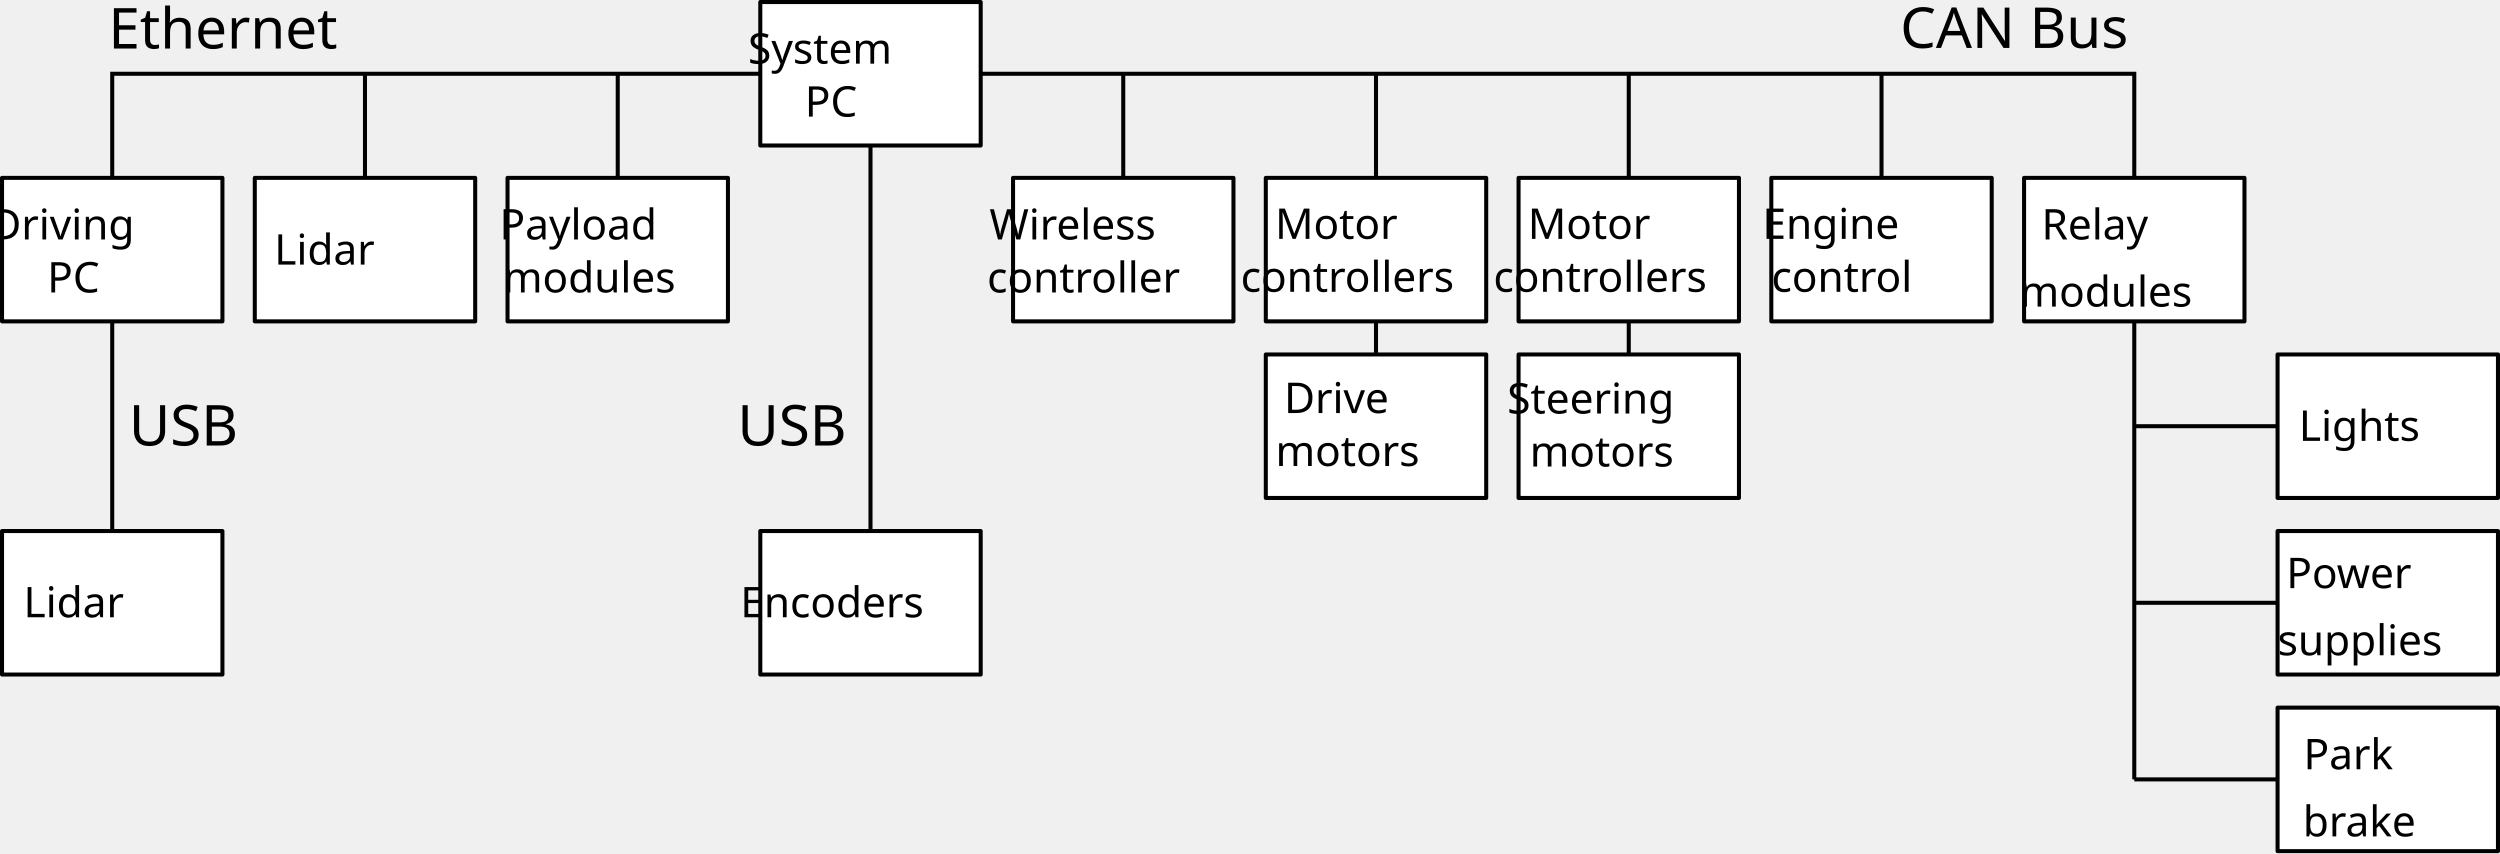
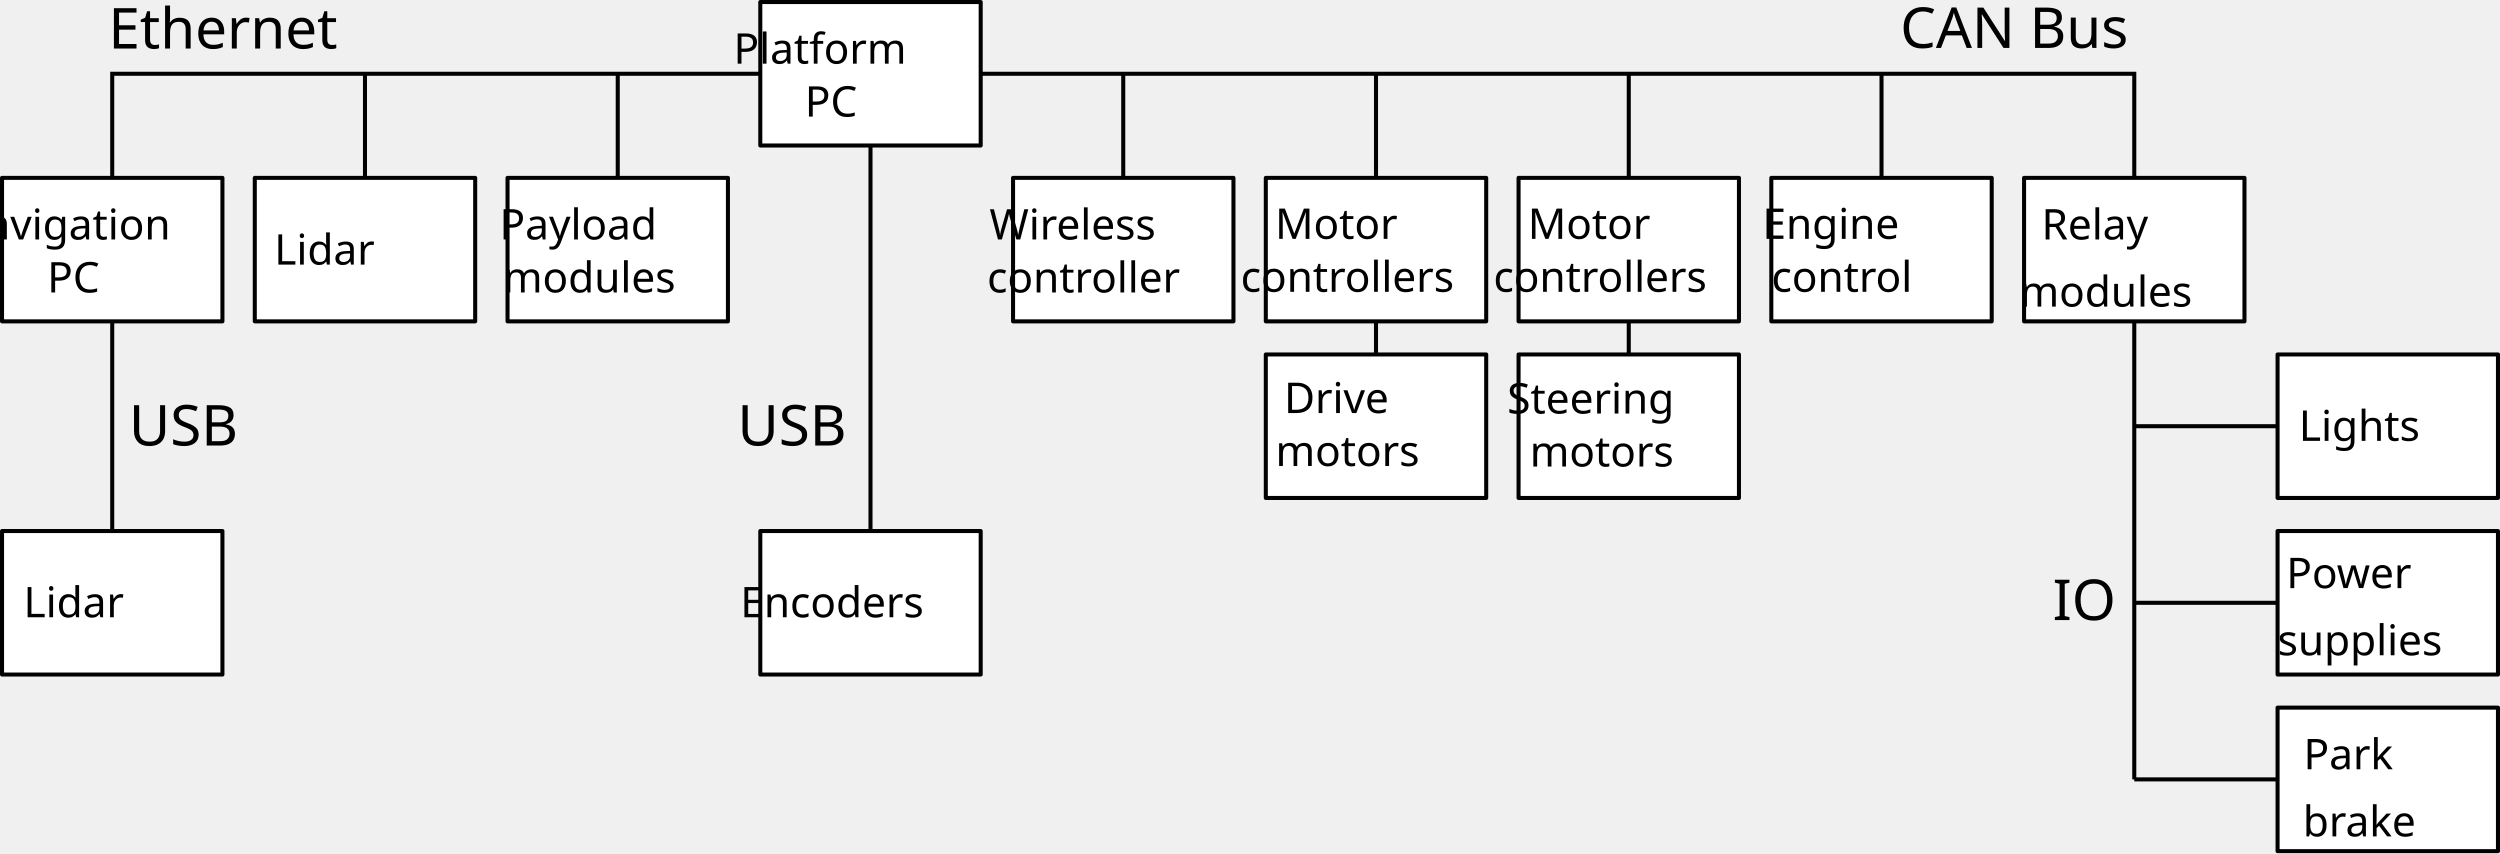
<svg xmlns="http://www.w3.org/2000/svg" width="390pt" height="133.092pt" viewBox="0 0 487.5 166.366" id="svg2" version="1.1">
  <defs id="defs4" />
  <g id="layer1" transform="translate(-1571.429,-914.5484)">
    <g id="g6578" transform="translate(89.11719,62.88171)" />
    <g id="g6595" transform="matrix(0.7888089,0,0,0.7888089,500.8885,175.0827)">
      <rect y="937.946" x="1545.111" height="35.471" width="54.484" id="rect4136-6-1" style="fill:#ffffff;fill-opacity:1;stroke:#000000;stroke-width:1;stroke-linecap:round;stroke-linejoin:round;stroke-miterlimit:4;stroke-dasharray:none;stroke-opacity:1" />
      <text id="text4147-7-7" y="953.177" x="1572.13" style="font-style:normal;font-variant:normal;font-weight:normal;font-stretch:normal;font-size:10.472px;line-height:125%;font-family:cmr10;-inkscape-font-specification:cmr10;text-align:center;letter-spacing:0px;word-spacing:0px;text-anchor:middle;fill:#000000;fill-opacity:1;stroke:none;stroke-width:1px;stroke-linecap:butt;stroke-linejoin:miter;stroke-opacity:1" xml:space="preserve">
-         <tspan y="953.177" x="1572.13" id="tspan4525-1">System</tspan>
+         <tspan y="953.177" x="1572.13" id="tspan4525-1">Platform</tspan>
        <tspan y="966.267" x="1572.13" id="tspan4532-1">PC</tspan>
      </text>
    </g>
    <g id="g6572" transform="matrix(0.7888089,0,0,0.7888089,401.878,140.5022)">
      <rect y="1025.256" x="1733.114" height="35.471" width="54.484" id="rect4136-6-06-6-1" style="fill:#ffffff;fill-opacity:1;stroke:#000000;stroke-width:1;stroke-linecap:round;stroke-linejoin:round;stroke-miterlimit:4;stroke-dasharray:none;stroke-opacity:1" />
      <text id="text4147-7-2-6-7" y="1040.487" x="1760.086" style="font-style:normal;font-variant:normal;font-weight:normal;font-stretch:normal;font-size:10.472px;line-height:125%;font-family:cmr10;-inkscape-font-specification:cmr10;text-align:center;letter-spacing:0px;word-spacing:0px;text-anchor:middle;fill:#000000;fill-opacity:1;stroke:none;stroke-width:1px;stroke-linecap:butt;stroke-linejoin:miter;stroke-opacity:1" xml:space="preserve">
        <tspan y="1040.487" x="1760.086" id="tspan4291-4-0">Wireless</tspan>
        <tspan y="1053.577" x="1760.086" id="tspan4816-4">controller</tspan>
      </text>
    </g>
    <g id="g7087" transform="translate(-98.72039,-3.6367187e-5)">
      <rect y="949.233" x="2015.557" height="27.98" width="42.977" id="rect4136-2-9-0" style="fill:#ffffff;fill-opacity:1;stroke:#000000;stroke-width:0.789;stroke-linecap:round;stroke-linejoin:round;stroke-miterlimit:4;stroke-dasharray:none;stroke-opacity:1" />
      <text id="text4147-93-3-8" y="961.127" x="2036.829" style="font-style:normal;font-variant:normal;font-weight:normal;font-stretch:normal;font-size:8.261px;line-height:125%;font-family:cmr10;-inkscape-font-specification:cmr10;text-align:center;letter-spacing:0px;word-spacing:0px;text-anchor:middle;fill:#000000;fill-opacity:1;stroke:none;stroke-width:1px;stroke-linecap:butt;stroke-linejoin:miter;stroke-opacity:1" xml:space="preserve">
        <tspan y="961.127" x="2036.829" id="tspan4149-1-7-5">Engine</tspan>
        <tspan id="tspan4151-9-4-1" y="971.453" x="2036.829">control</tspan>
      </text>
    </g>
    <rect style="fill:#ffffff;fill-opacity:1;stroke:#000000;stroke-width:0.789;stroke-linecap:round;stroke-linejoin:round;stroke-miterlimit:4;stroke-dasharray:none;stroke-opacity:1" id="rect4136-6-0-2" width="42.977" height="27.98" x="1966.124" y="949.233" />
    <text xml:space="preserve" style="font-style:normal;font-variant:normal;font-weight:normal;font-stretch:normal;font-size:8.261px;line-height:125%;font-family:cmr10;-inkscape-font-specification:cmr10;text-align:center;letter-spacing:0px;word-spacing:0px;text-anchor:middle;fill:#000000;fill-opacity:1;stroke:none;stroke-width:1px;stroke-linecap:butt;stroke-linejoin:miter;stroke-opacity:1" x="1987.437" y="961.247" id="text4147-7-9-2">
      <tspan x="1987.437" y="961.247" id="tspan4151-3-3-9">Relay</tspan>
      <tspan id="tspan4263-7" x="1987.437" y="974.338">modules</tspan>
    </text>
    <rect style="fill:#ffffff;fill-opacity:1;stroke:#000000;stroke-width:0.789;stroke-linecap:round;stroke-linejoin:round;stroke-miterlimit:4;stroke-dasharray:none;stroke-opacity:1" id="rect4136-6-06-2-5" width="42.977" height="27.98" x="2015.557" y="983.669" />
    <text xml:space="preserve" style="font-style:normal;font-variant:normal;font-weight:normal;font-stretch:normal;font-size:8.261px;line-height:125%;font-family:cmr10;-inkscape-font-specification:cmr10;text-align:center;letter-spacing:0px;word-spacing:0px;text-anchor:middle;fill:#000000;fill-opacity:1;stroke:none;stroke-width:1px;stroke-linecap:butt;stroke-linejoin:miter;stroke-opacity:1" x="2036.877" y="1000.511" id="text4147-7-2-2-6">
      <tspan id="tspan4291-6-4" x="2036.877" y="1000.511">Lights</tspan>
    </text>
    <rect style="fill:#ffffff;fill-opacity:1;stroke:#000000;stroke-width:0.789;stroke-linecap:round;stroke-linejoin:round;stroke-miterlimit:4;stroke-dasharray:none;stroke-opacity:1" id="rect4136-6-06-8-06-6" width="42.977" height="27.98" x="2015.557" y="1018.104" />
    <text xml:space="preserve" style="font-style:normal;font-variant:normal;font-weight:normal;font-stretch:normal;font-size:8.261px;line-height:125%;font-family:cmr10;-inkscape-font-specification:cmr10;text-align:center;letter-spacing:0px;word-spacing:0px;text-anchor:middle;fill:#000000;fill-opacity:1;stroke:none;stroke-width:1px;stroke-linecap:butt;stroke-linejoin:miter;stroke-opacity:1" x="2036.981" y="1029.238" id="text4147-7-2-7-1-3">
      <tspan id="tspan4291-9-5-7" x="2036.981" y="1029.238">Power</tspan>
      <tspan id="tspan4319-9-9" x="2036.981" y="1042.329">supplies</tspan>
    </text>
    <rect style="fill:#ffffff;fill-opacity:1;stroke:#000000;stroke-width:0.789;stroke-linecap:round;stroke-linejoin:round;stroke-miterlimit:4;stroke-dasharray:none;stroke-opacity:1" id="rect4136-6-06-8-0-9-7" width="42.977" height="27.98" x="2015.557" y="1052.54" />
    <text xml:space="preserve" style="font-style:normal;font-variant:normal;font-weight:normal;font-stretch:normal;font-size:8.261px;line-height:125%;font-family:cmr10;-inkscape-font-specification:cmr10;text-align:center;letter-spacing:0px;word-spacing:0px;text-anchor:middle;fill:#000000;fill-opacity:1;stroke:none;stroke-width:1px;stroke-linecap:butt;stroke-linejoin:miter;stroke-opacity:1" x="2036.87" y="1064.554" id="text4147-7-2-7-2-0-4">
      <tspan id="tspan4319-7-9-9" x="2036.87" y="1064.554">Park</tspan>
      <tspan id="tspan4350-1-1" x="2036.87" y="1077.644">brake</tspan>
    </text>
    <path style="fill:none;fill-rule:evenodd;stroke:#000000;stroke-width:0.789;stroke-linecap:butt;stroke-linejoin:miter;stroke-miterlimit:4;stroke-dasharray:none;stroke-opacity:1" d="m 1987.613,977.213 0,89.316" id="path5497-0" />
    <path style="fill:none;fill-rule:evenodd;stroke:#000000;stroke-width:0.789;stroke-linecap:butt;stroke-linejoin:miter;stroke-miterlimit:4;stroke-dasharray:none;stroke-opacity:1" d="m 2015.557,1066.53 -27.944,0" id="path5499-8" />
    <path style="fill:none;fill-rule:evenodd;stroke:#000000;stroke-width:0.789;stroke-linecap:butt;stroke-linejoin:miter;stroke-miterlimit:4;stroke-dasharray:none;stroke-opacity:1" d="m 2015.557,1032.094 -27.944,0" id="path5501-5" />
    <path style="fill:none;fill-rule:evenodd;stroke:#000000;stroke-width:0.789;stroke-linecap:butt;stroke-linejoin:miter;stroke-miterlimit:4;stroke-dasharray:none;stroke-opacity:1" d="m 2015.557,997.659 -27.944,0" id="path5503-3" />
    <rect style="fill:#ffffff;fill-opacity:1;stroke:#000000;stroke-width:0.789;stroke-linecap:round;stroke-linejoin:round;stroke-miterlimit:4;stroke-dasharray:none;stroke-opacity:1" id="rect4136-5-7-9" width="42.977" height="27.98" x="1867.549" y="983.669" />
    <text xml:space="preserve" style="font-style:normal;font-variant:normal;font-weight:normal;font-stretch:normal;font-size:8.261px;line-height:125%;font-family:cmr10;-inkscape-font-specification:cmr10;text-align:center;letter-spacing:0px;word-spacing:0px;text-anchor:middle;fill:#000000;fill-opacity:1;stroke:none;stroke-width:1px;stroke-linecap:butt;stroke-linejoin:miter;stroke-opacity:1" x="1889.135" y="995.191" id="text4147-9-3-4">
      <tspan x="1889.135" y="995.191" id="tspan4151-2-6-1">Steering</tspan>
      <tspan id="tspan4446-5" x="1889.135" y="1005.517">motors</tspan>
    </text>
    <rect style="fill:#ffffff;fill-opacity:1;stroke:#000000;stroke-width:0.789;stroke-linecap:round;stroke-linejoin:round;stroke-miterlimit:4;stroke-dasharray:none;stroke-opacity:1" id="rect4136-2-4" width="42.977" height="27.98" x="1867.549" y="949.233" />
    <text xml:space="preserve" style="font-style:normal;font-variant:normal;font-weight:normal;font-stretch:normal;font-size:8.261px;line-height:125%;font-family:cmr10;-inkscape-font-specification:cmr10;text-align:center;letter-spacing:0px;word-spacing:0px;text-anchor:middle;fill:#000000;fill-opacity:1;stroke:none;stroke-width:1px;stroke-linecap:butt;stroke-linejoin:miter;stroke-opacity:1" x="1888.821" y="961.127" id="text4147-93-1">
      <tspan id="tspan4149-1-5" x="1888.821" y="961.127">Motor</tspan>
      <tspan x="1888.821" y="971.453" id="tspan4151-9-5">controllers</tspan>
    </text>
    <path style="fill:none;fill-rule:evenodd;stroke:#000000;stroke-width:0.789;stroke-linecap:butt;stroke-linejoin:miter;stroke-miterlimit:4;stroke-dasharray:none;stroke-opacity:1" d="m 1889.037,977.213 2e-4,6.455" id="path5505-4" />
    <rect style="fill:#ffffff;fill-opacity:1;stroke:#000000;stroke-width:0.789;stroke-linecap:round;stroke-linejoin:round;stroke-miterlimit:4;stroke-dasharray:none;stroke-opacity:1" id="rect4136-9" width="42.977" height="27.98" x="1818.261" y="949.233" />
    <text xml:space="preserve" style="font-style:normal;font-variant:normal;font-weight:normal;font-stretch:normal;font-size:8.261px;line-height:125%;font-family:cmr10;-inkscape-font-specification:cmr10;text-align:center;letter-spacing:0px;word-spacing:0px;text-anchor:middle;fill:#000000;fill-opacity:1;stroke:none;stroke-width:1px;stroke-linecap:butt;stroke-linejoin:miter;stroke-opacity:1" x="1839.534" y="961.127" id="text4147-8">
      <tspan id="tspan4149-3" x="1839.534" y="961.127">Motor</tspan>
      <tspan x="1839.534" y="971.453" id="tspan4151-8">controllers</tspan>
    </text>
    <rect style="fill:#ffffff;fill-opacity:1;stroke:#000000;stroke-width:0.789;stroke-linecap:round;stroke-linejoin:round;stroke-miterlimit:4;stroke-dasharray:none;stroke-opacity:1" id="rect4136-5-5" width="42.977" height="27.98" x="1818.261" y="983.669" />
    <text xml:space="preserve" style="font-style:normal;font-variant:normal;font-weight:normal;font-stretch:normal;font-size:8.261px;line-height:125%;font-family:cmr10;-inkscape-font-specification:cmr10;text-align:center;letter-spacing:0px;word-spacing:0px;text-anchor:middle;fill:#000000;fill-opacity:1;stroke:none;stroke-width:1px;stroke-linecap:butt;stroke-linejoin:miter;stroke-opacity:1" x="1839.559" y="995.094" id="text4147-9-2">
      <tspan x="1839.559" y="995.094" id="tspan4151-2-2">Drive</tspan>
      <tspan id="tspan4444-2" x="1839.559" y="1005.419">motors</tspan>
    </text>
    <path style="fill:none;fill-rule:evenodd;stroke:#000000;stroke-width:0.789;stroke-linecap:butt;stroke-linejoin:miter;stroke-miterlimit:4;stroke-dasharray:none;stroke-opacity:1" d="m 1839.75,977.213 0,6.455" id="path5507-7" />
    <g id="g6584" transform="matrix(0.7888089,0,0,0.7888089,402.3132,278.056)">
      <rect y="850.874" x="1545.111" height="35.471" width="54.484" id="rect4136-6-03-6-0" style="fill:#ffffff;fill-opacity:1;stroke:#000000;stroke-width:1;stroke-linecap:round;stroke-linejoin:round;stroke-miterlimit:4;stroke-dasharray:none;stroke-opacity:1" />
      <text id="text4147-7-6-3-3" y="872.312" x="1571.87" style="font-style:normal;font-variant:normal;font-weight:normal;font-stretch:normal;font-size:10.472px;line-height:125%;font-family:cmr10;-inkscape-font-specification:cmr10;text-align:center;letter-spacing:0px;word-spacing:0px;text-anchor:middle;fill:#000000;fill-opacity:1;stroke:none;stroke-width:1px;stroke-linecap:butt;stroke-linejoin:miter;stroke-opacity:1" xml:space="preserve">
        <tspan y="872.312" x="1571.87" id="tspan4534-0-4">Lidar</tspan>
      </text>
    </g>
    <rect y="949.233" x="1670.398" height="27.98" width="42.977" id="rect4136-6-03-6-5-6" style="fill:#ffffff;fill-opacity:1;stroke:#000000;stroke-width:0.789;stroke-linecap:round;stroke-linejoin:round;stroke-miterlimit:4;stroke-dasharray:none;stroke-opacity:1" />
    <text id="text4147-7-6-3-0-3" y="961.247" x="1691.696" style="font-style:normal;font-variant:normal;font-weight:normal;font-stretch:normal;font-size:8.261px;line-height:125%;font-family:cmr10;-inkscape-font-specification:cmr10;text-align:center;letter-spacing:0px;word-spacing:0px;text-anchor:middle;fill:#000000;fill-opacity:1;stroke:none;stroke-width:1px;stroke-linecap:butt;stroke-linejoin:miter;stroke-opacity:1" xml:space="preserve">
      <tspan y="961.247" x="1691.696" id="tspan5688-6">Payload</tspan>
      <tspan y="971.573" x="1691.696" id="tspan5692-3">modules</tspan>
    </text>
    <text xml:space="preserve" style="font-style:normal;font-variant:normal;font-weight:normal;font-stretch:normal;font-size:11.014px;line-height:125%;font-family:cmr10;-inkscape-font-specification:cmr10;letter-spacing:0px;word-spacing:0px;fill:#000000;fill-opacity:1;stroke:none;stroke-width:1px;stroke-linecap:butt;stroke-linejoin:miter;stroke-opacity:1" x="1592.578" y="924.009" id="text6665">
      <tspan id="tspan6667" x="1592.578" y="924.009">Ethernet</tspan>
    </text>
    <text xml:space="preserve" style="font-style:normal;font-variant:normal;font-weight:normal;font-stretch:normal;font-size:11.014px;line-height:125%;font-family:cmr10;-inkscape-font-specification:cmr10;letter-spacing:0px;word-spacing:0px;fill:#000000;fill-opacity:1;stroke:none;stroke-width:1px;stroke-linecap:butt;stroke-linejoin:miter;stroke-opacity:1" x="1941.967" y="923.891" id="text6665-8">
      <tspan id="tspan6667-5" x="1941.967" y="923.891">CAN Bus</tspan>
    </text>
    <g id="g6589" transform="matrix(0.7888089,0,0,0.7888089,402.4583,278.056)">
      <rect y="850.874" x="1482.444" height="35.471" width="54.484" id="rect4136-6-03-63-3" style="fill:#ffffff;fill-opacity:1;stroke:#000000;stroke-width:1;stroke-linecap:round;stroke-linejoin:round;stroke-miterlimit:4;stroke-dasharray:none;stroke-opacity:1" />
      <text id="text4147-7-6-1-4" y="866.105" x="1509.625" style="font-style:normal;font-variant:normal;font-weight:normal;font-stretch:normal;font-size:10.472px;line-height:125%;font-family:cmr10;-inkscape-font-specification:cmr10;text-align:center;letter-spacing:0px;word-spacing:0px;text-anchor:middle;fill:#000000;fill-opacity:1;stroke:none;stroke-width:1px;stroke-linecap:butt;stroke-linejoin:miter;stroke-opacity:1" xml:space="preserve">
-         <tspan id="tspan4151-3-1-7-4" y="866.105" x="1509.625">Driving</tspan>
+         <tspan id="tspan4151-3-1-7-4" y="866.105" x="1509.625">Navigation</tspan>
        <tspan y="879.195" x="1509.625" id="tspan4534-5-3">PC</tspan>
      </text>
    </g>
    <path style="fill:none;fill-rule:evenodd;stroke:#000000;stroke-width:0.789px;stroke-linecap:butt;stroke-linejoin:miter;stroke-opacity:1" d="m 1593.312,949.233 0,-20.3 126.374,0" id="path6649" />
    <path style="fill:none;fill-rule:evenodd;stroke:#000000;stroke-width:0.789;stroke-linecap:butt;stroke-linejoin:miter;stroke-miterlimit:4;stroke-dasharray:none;stroke-opacity:1" d="m 1987.613,949.233 0,-20.3 -224.95,0" id="path6651" />
    <path style="fill:none;fill-rule:evenodd;stroke:#000000;stroke-width:0.789px;stroke-linecap:butt;stroke-linejoin:miter;stroke-opacity:1" d="m 1642.599,949.233 0,-20.3" id="path6653" />
    <path style="fill:none;fill-rule:evenodd;stroke:#000000;stroke-width:0.789px;stroke-linecap:butt;stroke-linejoin:miter;stroke-opacity:1" d="m 1691.887,949.233 0,-20.3" id="path6655" />
    <path style="fill:none;fill-rule:evenodd;stroke:#000000;stroke-width:0.789px;stroke-linecap:butt;stroke-linejoin:miter;stroke-opacity:1" d="m 1790.462,949.233 0,-20.3" id="path6657" />
    <path style="fill:none;fill-rule:evenodd;stroke:#000000;stroke-width:0.789px;stroke-linecap:butt;stroke-linejoin:miter;stroke-opacity:1" d="m 1839.75,949.233 0,-20.3" id="path6659" />
    <path style="fill:none;fill-rule:evenodd;stroke:#000000;stroke-width:0.789px;stroke-linecap:butt;stroke-linejoin:miter;stroke-opacity:1" d="m 1889.038,949.233 0,-20.3" id="path6661" />
    <path style="fill:none;fill-rule:evenodd;stroke:#000000;stroke-width:0.789px;stroke-linecap:butt;stroke-linejoin:miter;stroke-opacity:1" d="m 1938.325,949.233 0,-20.3" id="path6663" />
    <g id="g6572-2" transform="matrix(0.7888089,0,0,0.7888089,352.5904,209.3731)">
      <rect y="1025.256" x="1733.114" height="35.471" width="54.484" id="rect4136-6-06-6-1-5" style="fill:#ffffff;fill-opacity:1;stroke:#000000;stroke-width:1;stroke-linecap:round;stroke-linejoin:round;stroke-miterlimit:4;stroke-dasharray:none;stroke-opacity:1" />
      <text id="text4147-7-2-6-7-2" y="1046.566" x="1760.376" style="font-style:normal;font-variant:normal;font-weight:normal;font-stretch:normal;font-size:10.472px;line-height:125%;font-family:cmr10;-inkscape-font-specification:cmr10;text-align:center;letter-spacing:0px;word-spacing:0px;text-anchor:middle;fill:#000000;fill-opacity:1;stroke:none;stroke-width:1px;stroke-linecap:butt;stroke-linejoin:miter;stroke-opacity:1" xml:space="preserve">
        <tspan y="1046.566" x="1760.376" id="tspan4816-4-4">Encoders</tspan>
      </text>
    </g>
    <g id="g6572-2-3" transform="matrix(0.7888089,0,0,0.7888089,204.7274,209.3731)">
      <rect y="1025.256" x="1733.114" height="35.471" width="54.484" id="rect4136-6-06-6-1-5-8" style="fill:#ffffff;fill-opacity:1;stroke:#000000;stroke-width:1;stroke-linecap:round;stroke-linejoin:round;stroke-miterlimit:4;stroke-dasharray:none;stroke-opacity:1" />
      <text id="text4147-7-2-6-7-2-6" y="1046.566" x="1760.376" style="font-style:normal;font-variant:normal;font-weight:normal;font-stretch:normal;font-size:10.472px;line-height:125%;font-family:cmr10;-inkscape-font-specification:cmr10;text-align:center;letter-spacing:0px;word-spacing:0px;text-anchor:middle;fill:#000000;fill-opacity:1;stroke:none;stroke-width:1px;stroke-linecap:butt;stroke-linejoin:miter;stroke-opacity:1" xml:space="preserve">
        <tspan y="1046.566" x="1760.376" id="tspan4816-4-4-0">Lidar</tspan>
      </text>
    </g>
    <path style="fill:none;fill-rule:evenodd;stroke:#000000;stroke-width:0.789;stroke-linecap:butt;stroke-linejoin:miter;stroke-miterlimit:4;stroke-dasharray:none;stroke-opacity:1" d="m 1741.175,942.923 0,75.181" id="path6984" />
    <text xml:space="preserve" style="font-style:normal;font-variant:normal;font-weight:normal;font-stretch:normal;font-size:11.014px;line-height:125%;font-family:cmr10;-inkscape-font-specification:cmr10;letter-spacing:0px;word-spacing:0px;fill:#000000;fill-opacity:1;stroke:none;stroke-width:1px;stroke-linecap:butt;stroke-linejoin:miter;stroke-opacity:1" x="1596.578" y="1001.42" id="text6665-8-8">
      <tspan id="tspan6667-5-9" x="1596.578" y="1001.42">USB</tspan>
    </text>
    <path style="fill:none;fill-rule:evenodd;stroke:#000000;stroke-width:0.789;stroke-linecap:butt;stroke-linejoin:miter;stroke-opacity:1;stroke-miterlimit:4;stroke-dasharray:none" d="m 1593.312,977.213 0,40.891" id="path7153" />
    <text xml:space="preserve" style="font-style:normal;font-variant:normal;font-weight:normal;font-stretch:normal;font-size:11.014px;line-height:125%;font-family:cmr10;-inkscape-font-specification:cmr10;letter-spacing:0px;word-spacing:0px;fill:#000000;fill-opacity:1;stroke:none;stroke-width:1px;stroke-linecap:butt;stroke-linejoin:miter;stroke-opacity:1" x="1715.242" y="1001.42" id="text6665-8-8-3">
      <tspan id="tspan6667-5-9-1" x="1715.242" y="1001.42">USB</tspan>
    </text>
+     <text xml:space="preserve" style="font-style:normal;font-variant:normal;font-weight:normal;font-stretch:normal;font-size:11.014px;line-height:125%;font-family:cmr10;-inkscape-font-specification:cmr10;letter-spacing:0px;word-spacing:0px;fill:#000000;fill-opacity:1;stroke:none;stroke-width:1px;stroke-linecap:butt;stroke-linejoin:miter;stroke-opacity:1" x="1971.69" y="1035.462" id="text6665-8-8-3-3">
+       <tspan id="tspan6667-5-9-1-6" x="1971.69" y="1035.462">IO</tspan>
+     </text>
  </g>
</svg>
